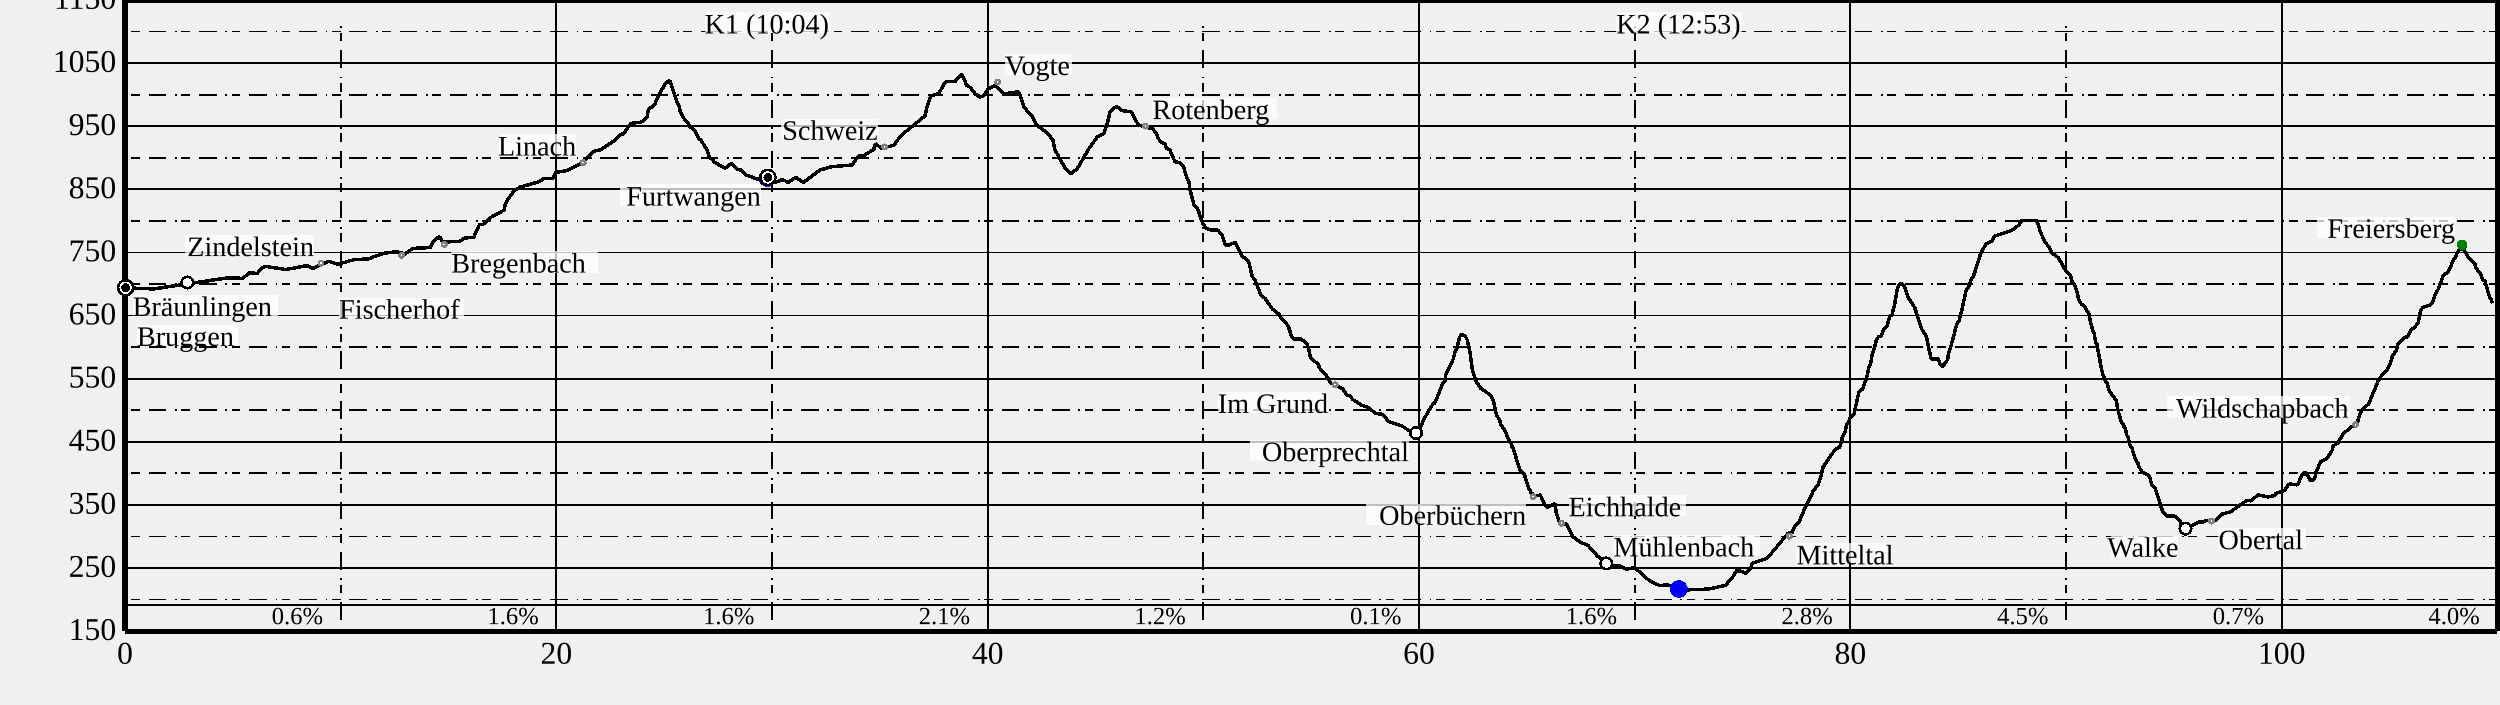
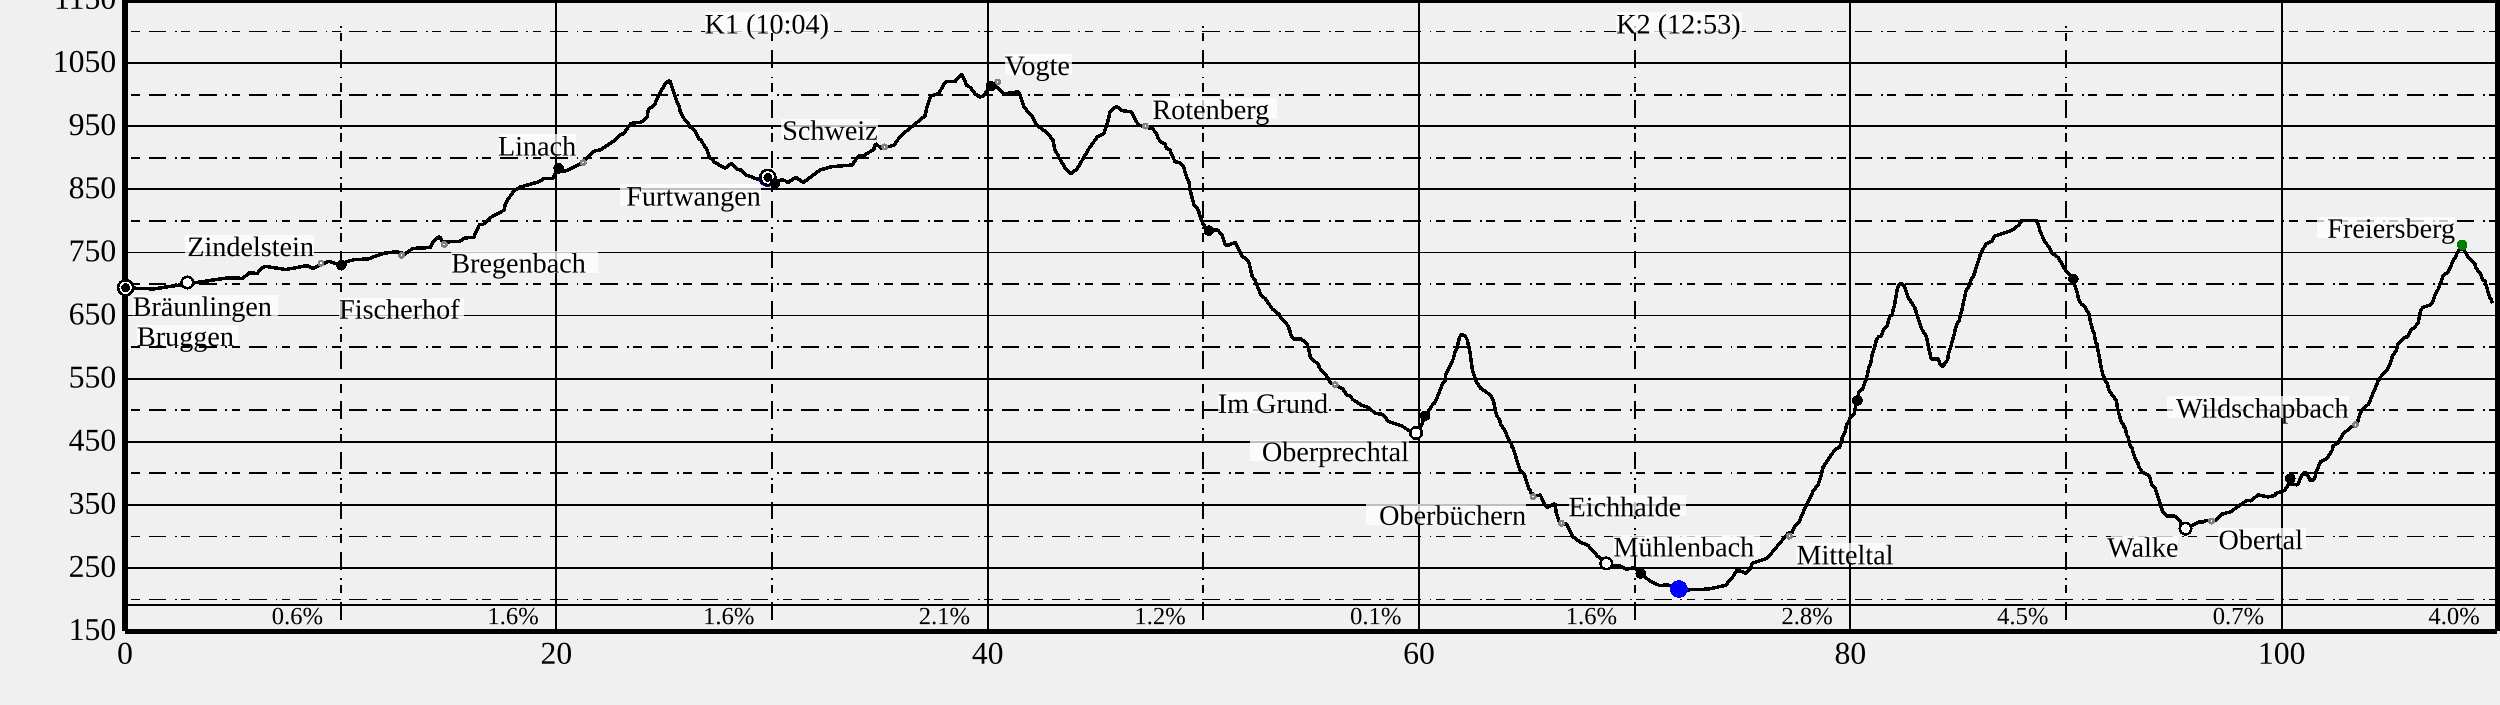
<svg xmlns="http://www.w3.org/2000/svg" height="400" width="1420">
  <g font-size="18" id="world" shape-rendering="crispEdges">
    <g id="BG" />
    <g id="SB" transform="translate(71 360)">
      <text text-anchor="middle" x="0" y="17">
0
</text>
      <text text-anchor="middle" x="245" y="17">
20
</text>
      <text text-anchor="middle" x="490" y="17">
40
</text>
      <text text-anchor="middle" x="735" y="17">
60
</text>
      <text text-anchor="middle" x="980" y="17">
80
</text>
      <text text-anchor="middle" x="1225" y="17">
100
</text>
    </g>
    <g id="SD" transform="translate(71 0)">
      <path d="M0,0 L1347.5,0" stroke="black" stroke-width="3" />
      <path d="M0,0 L0,358.5" stroke="black" stroke-width="3" />
      <path d="M0,358.5 L1347.5,358.5" stroke="black" stroke-width="3" />
      <path d="M1347.5,0 L1347.5,358.5" stroke="black" stroke-width="3" />
      <path d="M0,343.5 L1347.5,343.5" stroke="black" stroke-width="1" />
      <path d="M0,0 L0,358.5" stroke="black" stroke-width="1" />
      <path d="M245,0 L245,358.5" stroke="black" stroke-width="1" />
      <path d="M490,0 L490,358.5" stroke="black" stroke-width="1" />
      <path d="M735,0 L735,358.5" stroke="black" stroke-width="1" />
      <path d="M980,0 L980,358.5" stroke="black" stroke-width="1" />
      <path d="M1225,0 L1225,358.5" stroke="black" stroke-width="1" />
      <path d="M122.5,15 L122.5,358.5" stroke="black" stroke-dasharray="1.0,2.5,5.0,5.0,10.0,5.0" />
      <path d="M367.5,15 L367.5,358.5" stroke="black" stroke-dasharray="1.0,2.5,5.0,5.0,10.0,5.0" />
      <path d="M612.5,15 L612.5,358.5" stroke="black" stroke-dasharray="1.0,2.5,5.0,5.0,10.0,5.0" />
      <path d="M857.5,15 L857.5,358.5" stroke="black" stroke-dasharray="1.0,2.5,5.0,5.0,10.0,5.0" />
      <path d="M1102.5,15 L1102.5,358.5" stroke="black" stroke-dasharray="1.0,2.5,5.0,5.0,10.0,5.0" />
      <path d="M1347.5,15 L1347.5,358.5" stroke="black" stroke-dasharray="1.0,2.5,5.0,5.0,10.0,5.0" />
      <path d="M0,358.5 L1347.5,358.5" stroke="black" stroke-width="1" />
      <path d="M0,322.65 L1347.5,322.65" stroke="black" stroke-width="1" />
      <path d="M0,286.8 L1347.5,286.8" stroke="black" stroke-width="1" />
      <path d="M0,250.95 L1347.5,250.95" stroke="black" stroke-width="1" />
      <path d="M0,215.1 L1347.5,215.1" stroke="black" stroke-width="1" />
      <path d="M0,179.25 L1347.5,179.25" stroke="black" stroke-width="1" />
      <path d="M0,143.4 L1347.5,143.4" stroke="black" stroke-width="1" />
      <path d="M0,107.55 L1347.5,107.55" stroke="black" stroke-width="1" />
      <path d="M0,71.7 L1347.5,71.7" stroke="black" stroke-width="1" />
      <path d="M0,35.85 L1347.5,35.85" stroke="black" stroke-width="1" />
      <path d="M0,0 L1347.5,0" stroke="black" stroke-width="1" />
      <path d="M0,340.575 L1347.5,340.575" stroke="black" stroke-dasharray="1.0,2.5,5.0,5.0,10.0,5.0" />
      <path d="M0,304.725 L1347.5,304.725" stroke="black" stroke-dasharray="1.0,2.5,5.0,5.0,10.0,5.0" />
      <path d="M0,268.875 L1347.5,268.875" stroke="black" stroke-dasharray="1.0,2.5,5.0,5.0,10.0,5.0" />
      <path d="M0,233.025 L1347.5,233.025" stroke="black" stroke-dasharray="1.0,2.5,5.0,5.0,10.0,5.0" />
      <path d="M0,197.175 L1347.5,197.175" stroke="black" stroke-dasharray="1.0,2.5,5.0,5.0,10.0,5.0" />
      <path d="M0,161.325 L1347.5,161.325" stroke="black" stroke-dasharray="1.0,2.5,5.0,5.0,10.0,5.0" />
      <path d="M0,125.475 L1347.5,125.475" stroke="black" stroke-dasharray="1.0,2.5,5.0,5.0,10.0,5.0" />
      <path d="M0,89.625 L1347.5,89.625" stroke="black" stroke-dasharray="1.0,2.5,5.0,5.0,10.0,5.0" />
      <path d="M0,53.775 L1347.5,53.775" stroke="black" stroke-dasharray="1.0,2.5,5.0,5.0,10.0,5.0" />
      <path d="M0,17.925 L1347.5,17.925" stroke="black" stroke-dasharray="1.0,2.5,5.0,5.0,10.0,5.0" />
      <text font-size="14" text-anchor="end" x="112.5" y="354.5">
0.6%
</text>
      <text font-size="14" text-anchor="end" x="235" y="354.5">
1.6%
</text>
      <text font-size="14" text-anchor="end" x="357.5" y="354.5">
1.6%
</text>
      <text font-size="14" text-anchor="end" x="480" y="354.5">
2.1%
</text>
      <text font-size="14" text-anchor="end" x="602.5" y="354.5">
1.2%
</text>
      <text font-size="14" text-anchor="end" x="725" y="354.5">
0.1%
</text>
      <text font-size="14" text-anchor="end" x="847.5" y="354.5">
1.6%
</text>
      <text font-size="14" text-anchor="end" x="970" y="354.5">
2.8%
</text>
      <text font-size="14" text-anchor="end" x="1092.5" y="354.5">
4.5%
</text>
      <text font-size="14" text-anchor="end" x="1215" y="354.5">
0.7%
</text>
      <text font-size="14" text-anchor="end" x="1337.5" y="354.5">
4.0%
</text>
      <path d="M0.0,163.5 L16.2,164.1 L58.5,157.8 L67.0,158.1 L70.4,155.0 L75.1,155.3 L78.1,151.9 L79.8,151.3 L91.5,153.1 L103.3,150.8 L106.9,152.5 L115.5,148.4 L120.9,150.1 L130.0,147.5 L137.9,147.1 L146.9,143.9 L154.4,142.9 L159.0,144.3 L163.4,141.1 L173.4,140.6 L175.2,136.9 L177.9,134.6 L178.9,134.8 L180.2,137.1 L183.1,137.4 L190.3,137.0 L193.1,135.1 L198.0,134.9 L201.3,127.6 L203.3,127.5 L208.7,122.8 L215.3,119.4 L216.0,116.0 L216.8,114.3 L220.9,108.5 L224.3,106.3 L235.1,103.2 L238.0,101.4 L243.0,101.5 L244.5,98.0 L251.0,96.9 L259.0,92.8 L266.5,85.9 L270.3,85.0 L278.2,79.7 L280.9,76.7 L283.2,75.9 L287.3,70.1 L293.5,69.3 L296.6,66.2 L297.2,62.4 L300.9,59.2 L303.4,53.5 L307.3,46.8 L308.4,46.1 L309.6,46.1 L313.8,58.8 L314.6,59.7 L315.3,63.0 L317.1,66.8 L320.5,70.9 L320.9,72.1 L323.3,73.6 L326.1,79.3 L326.9,79.3 L330.2,84.5 L332.2,89.6 L333.7,90.4 L334.5,91.9 L340.2,95.3 L341.5,95.3 L344.3,92.8 L347.3,95.9 L349.8,96.6 L352.6,99.3 L358.6,101.5 L362.0,102.2 L365.1,101.5 L369.2,103.7 L373.4,101.9 L376.7,103.6 L381.0,100.8 L385.3,103.6 L394.9,96.5 L401.2,94.7 L413.0,93.7 L416.5,88.7 L419.2,88.6 L425.3,84.8 L426.3,81.6 L429.8,84.3 L436.8,82.5 L440.4,77.3 L454.4,65.8 L455.7,60.0 L457.6,54.7 L462.4,52.9 L465.1,47.8 L466.6,46.3 L471.4,46.4 L473.9,43.2 L475.4,42.3 L478.1,48.5 L480.2,49.7 L482.8,53.2 L485.2,55.1 L487.7,54.5 L490.3,50.5 L493.5,48.8 L494.5,48.8 L499.4,53.3 L507.2,52.2 L508.0,53.0 L510.8,61.1 L515.1,65.8 L517.6,70.8 L523.8,75.5 L527.0,79.4 L528.3,85.5 L530.2,88.4 L530.5,89.7 L534.8,96.6 L537.4,98.6 L540.8,95.9 L547.4,84.6 L552.2,77.8 L556.1,75.7 L558.8,66.9 L559.3,63.7 L562.5,60.9 L563.5,60.6 L566.0,62.8 L571.5,63.5 L575.6,71.0 L583.8,73.2 L585.9,76.1 L586.9,78.8 L589.2,81.2 L590.7,81.6 L591.5,84.2 L593.4,85.0 L596.4,91.9 L599.5,92.5 L600.7,94.3 L601.1,94.0 L602.8,100.1 L604.4,103.6 L604.9,107.8 L607.2,116.4 L609.6,119.2 L611.0,124.1 L612.4,127.2 L614.1,129.5 L616.7,130.7 L620.6,130.6 L623.1,133.4 L625.0,139.0 L625.7,139.7 L630.7,137.6 L634.2,145.2 L637.6,147.7 L638.5,149.7 L640.3,157.1 L641.8,159.0 L645.0,167.2 L647.7,169.7 L651.7,175.5 L655.6,178.6 L657.0,181.3 L659.4,183.3 L660.8,185.5 L662.6,191.0 L663.5,192.4 L667.8,192.5 L671.0,194.7 L672.3,197.8 L673.1,202.3 L673.5,203.1 L678.0,207.3 L678.4,208.9 L682.2,213.0 L684.9,217.6 L691.7,221.0 L694.1,224.4 L696.0,224.9 L697.2,226.8 L702.6,230.3 L706.5,231.5 L709.9,234.7 L714.5,235.4 L717.7,239.5 L725.4,242.0 L730.5,245.4 L734.6,244.6 L735.7,243.3 L737.5,238.7 L740.1,234.0 L742.7,229.8 L744.0,228.8 L748.3,218.2 L749.7,216.4 L750.2,212.9 L754.5,203.8 L755.8,198.6 L756.3,198.6 L758.0,191.5 L759.3,189.9 L761.4,191.1 L762.4,193.1 L763.9,199.6 L765.2,209.5 L767.1,216.1 L769.9,220.4 L775.6,224.4 L777.2,227.5 L778.7,234.6 L779.5,236.7 L780.7,238.2 L781.5,241.2 L783.9,244.7 L785.3,248.6 L787.5,252.0 L787.9,254.0 L788.5,254.7 L792.3,267.1 L794.7,269.1 L797.5,277.9 L798.2,278.7 L798.4,279.9 L801.3,281.7 L803.9,281.1 L806.4,286.8 L807.8,288.3 L812.1,286.1 L813.0,291.4 L814.9,296.8 L818.8,297.8 L822.3,304.7 L826.3,307.8 L831.0,309.8 L836.5,316.0 L844.3,321.1 L849.6,321.6 L852.8,323.3 L857.5,322.4 L865.7,329.7 L871.9,332.7 L875.9,332.1 L885.4,335.1 L899.5,334.6 L909.0,332.5 L912.8,328.3 L915.7,323.8 L920.8,325.6 L923.4,322.5 L924.1,320.3 L924.7,319.8 L932.7,317.2 L944.6,302.9 L946.9,302.6 L948.3,299.0 L951.0,296.1 L954.6,287.8 L958.2,280.9 L958.6,278.9 L961.4,275.9 L963.2,270.9 L964.5,265.3 L971.1,255.6 L973.9,253.9 L975.1,250.4 L975.3,248.8 L977.2,245.0 L977.8,241.1 L979.1,239.9 L979.7,237.4 L982.1,235.2 L984.8,222.8 L987.0,220.9 L989.2,214.7 L990.5,208.8 L991.5,206.9 L992.2,202.2 L994.1,196.0 L994.8,192.7 L996.5,190.8 L997.1,191.2 L998.3,189.2 L998.6,187.7 L1000.8,185.0 L1002.6,179.4 L1003.8,179.0 L1004.3,176.0 L1004.9,174.3 L1006.6,164.4 L1007.8,161.3 L1009.3,161.3 L1011.0,163.2 L1012.8,168.8 L1016.6,174.8 L1020.4,186.7 L1023.1,190.9 L1025.7,203.1 L1026.0,203.9 L1030.1,204.0 L1030.9,206.6 L1032.5,208.2 L1035.2,204.3 L1035.8,200.8 L1037.3,196.0 L1039.4,188.3 L1039.6,186.8 L1041.0,182.7 L1042.0,182.1 L1042.2,179.6 L1043.2,176.6 L1045.8,164.7 L1046.9,163.7 L1048.7,158.3 L1050.0,156.7 L1054.1,143.7 L1055.4,141.5 L1057.0,138.7 L1060.5,136.9 L1061.9,134.2 L1071.5,131.0 L1075.9,127.6 L1077.3,125.3 L1085.8,125.3 L1087.0,128.3 L1087.6,130.9 L1090.5,137.5 L1092.5,139.8 L1094.7,143.9 L1098.1,146.3 L1102.6,154.2 L1104.9,156.1 L1106.1,160.6 L1106.9,160.8 L1108.4,164.5 L1109.9,170.8 L1111.5,173.1 L1112.7,173.5 L1115.5,178.3 L1116.6,183.7 L1118.0,188.8 L1118.4,188.8 L1119.4,194.8 L1119.9,194.8 L1122.7,209.9 L1123.6,213.5 L1123.9,213.5 L1125.3,217.4 L1125.8,217.4 L1126.9,221.8 L1130.8,227.1 L1131.3,228.7 L1131.7,231.7 L1133.8,239.5 L1135.2,241.0 L1135.4,242.6 L1136.2,243.3 L1137.0,247.1 L1137.8,248.6 L1138.9,253.0 L1140.0,254.6 L1140.9,257.9 L1142.6,262.2 L1143.1,262.2 L1143.8,264.8 L1145.6,268.1 L1149.8,270.3 L1151.4,275.8 L1153.2,277.5 L1157.3,290.3 L1160.1,293.2 L1164.1,293.1 L1167.0,295.5 L1168.3,298.5 L1171.1,299.9 L1178.4,296.2 L1179.8,296.9 L1182.0,295.7 L1187.5,295.5 L1190.9,292.1 L1195.9,290.7 L1205.2,284.2 L1207.6,284.5 L1211.5,281.1 L1217.3,282.2 L1221.1,281.5 L1221.6,280.3 L1226.6,278.6 L1229.1,274.9 L1233.7,275.4 L1234.4,274.8 L1236.3,270.1 L1238.1,268.4 L1238.6,268.2 L1241.2,272.8 L1243.0,272.5 L1244.0,271.1 L1244.3,268.4 L1247.3,262.0 L1250.4,260.8 L1253.7,255.7 L1254.3,253.1 L1256.7,251.9 L1260.2,246.1 L1268.2,239.6 L1268.8,236.9 L1270.8,232.4 L1274.4,229.5 L1279.6,216.8 L1282.2,212.5 L1285.0,209.7 L1287.0,205.5 L1288.0,201.9 L1290.2,199.0 L1290.9,195.7 L1295.2,191.5 L1296.5,191.4 L1299.0,186.6 L1300.0,186.6 L1302.6,183.1 L1303.9,176.4 L1305.1,174.6 L1309.4,173.3 L1310.9,171.3 L1312.4,166.6 L1314.1,163.9 L1316.7,156.5 L1319.6,154.4 L1323.1,146.5 L1323.6,146.5 L1324.6,143.8 L1326.8,140.6 L1327.8,140.8 L1330.7,145.7 L1334.6,149.6 L1335.4,152.2 L1337.8,155.5 L1339.3,158.9 L1340.4,159.5 L1343.2,169.2 L1343.6,169.2 L1344.7,172.4" fill="transparent" id="track" stroke="black" stroke-linejoin="miter" stroke-miterlimit="1" stroke-width="2" />
      <g>
        <g>
-           <circle cx="882.614" cy="334.588" fill="Blue" id="0/wp" r="5" />
+           <circle cx="882.614" cy="334.588" fill="Blue" id="10/wp" r="5" />
        </g>
        <g transform="translate(882.614 334.588)">
          <rect fill="white" fill-opacity="0.75" height="12" id="label-bg" width="71.221" x="-35.611" y="-327.588" />
-           <text font-size="16.0" id="0/wp/text" text-anchor="start" x="-35.611" y="-315.588">
+           <text font-size="16.0" id="10/wp/text" text-anchor="start" x="-35.611" y="-315.588">
K2 (12:53)
</text>
        </g>
        <g>
-           <circle cx="364.819" cy="101.169" fill="Blue" id="1/wp" r="5" />
+           <circle cx="364.819" cy="101.169" fill="Blue" id="11/wp" r="5" />
        </g>
        <g transform="translate(364.8191 101.1687)">
          <rect fill="white" fill-opacity="0.75" height="12" id="label-bg" width="71.221" x="-35.611" y="-94.169" />
-           <text font-size="16.0" id="1/wp/text" text-anchor="start" x="-35.611" y="-82.169">
+           <text font-size="16.0" id="11/wp/text" text-anchor="start" x="-35.611" y="-82.169">
K1 (10:04)
</text>
        </g>
        <g>
-           <circle cx="882.614" cy="334.588" fill="Blue" id="2/wp" r="5" />
-         </g>
-         <g>
-           <circle cx="364.819" cy="101.169" fill="Blue" id="3/wp" r="5" />
-         </g>
-         <g>
-           <circle cx="365.137" cy="100.774" fill="Black" id="4/wp" r="5" />
-           <circle cx="365.137" cy="100.774" fill="white" id="4/wp-little-white" r="3.5" />
-           <circle cx="365.137" cy="100.774" fill="black" id="4/wp-little-white" r="2.5" />
+           <circle cx="882.614" cy="334.588" fill="Blue" id="12/wp" r="5" />
+         </g>
+         <g>
+           <circle cx="364.819" cy="101.169" fill="Blue" id="13/wp" r="5" />
+         </g>
+         <g>
+           <circle cx="365.137" cy="100.774" fill="Black" id="14/wp" r="5" />
+           <circle cx="365.137" cy="100.774" fill="white" id="14/wp-little-white" r="3.5" />
+           <circle cx="365.137" cy="100.774" fill="black" id="14/wp-little-white" r="2.5" />
        </g>
        <g transform="translate(365.1373 100.7743)">
          <rect fill="white" fill-opacity="0.75" height="12" id="label-bg" width="80.032" x="-84.032" y="4" />
-           <text font-size="16.0" id="4/wp/text" text-anchor="end" x="-4.000" y="16.000">
+           <text font-size="16.0" id="14/wp/text" text-anchor="end" x="-4.000" y="16.000">
Furtwangen
</text>
        </g>
        <g>
-           <circle cx="1327.479" cy="139.062" fill="Green" id="5/wp" r="3" />
+           <circle cx="1327.479" cy="139.062" fill="Green" id="15/wp" r="3" />
        </g>
        <g transform="translate(1327.479 139.0621)">
          <rect fill="white" fill-opacity="0.75" height="12" id="label-bg" width="78.611" x="-82.611" y="-16" />
-           <text font-size="16.0" id="5/wp/text" text-anchor="end" x="-4.000" y="-4.000">
+           <text font-size="16.0" id="15/wp/text" text-anchor="end" x="-4.000" y="-4.000">
Freiersberg
</text>
        </g>
        <g>
-           <circle cx="0.343" cy="163.44" fill="Black" id="7/wp" r="5" />
-           <circle cx="0.343" cy="163.44" fill="white" id="7/wp-little-white" r="3.5" />
-           <circle cx="0.343" cy="163.44" fill="black" id="7/wp-little-white" r="2.5" />
+           <circle cx="0.343" cy="163.44" fill="Black" id="17/wp" r="5" />
+           <circle cx="0.343" cy="163.44" fill="white" id="17/wp-little-white" r="3.5" />
+           <circle cx="0.343" cy="163.44" fill="black" id="17/wp-little-white" r="2.5" />
        </g>
        <g transform="translate(0.3425899 163.4401)">
          <rect fill="white" fill-opacity="0.75" height="12" id="label-bg" width="82.305" x="4" y="4" />
-           <text font-size="16.0" id="7/wp/text" text-anchor="start" x="4.000" y="16.000">
+           <text font-size="16.0" id="17/wp/text" text-anchor="start" x="4.000" y="16.000">
Bräunlingen
</text>
        </g>
        <g>
-           <circle cx="841.407" cy="320.033" fill="Black" id="9/wp" r="4" />
-           <circle cx="841.407" cy="320.033" fill="white" id="9/wp-little-white" r="2.5" />
+           <circle cx="841.407" cy="320.033" fill="Black" id="19/wp" r="4" />
+           <circle cx="841.407" cy="320.033" fill="white" id="19/wp-little-white" r="2.5" />
        </g>
        <g transform="translate(841.4073 320.0329)">
          <rect fill="white" fill-opacity="0.75" height="12" id="label-bg" width="83.347" x="4" y="-16" />
-           <text font-size="16.0" id="9/wp/text" text-anchor="start" x="4.000" y="-4.000">
+           <text font-size="16.0" id="19/wp/text" text-anchor="start" x="4.000" y="-4.000">
Mühlenbach
</text>
        </g>
        <g>
-           <circle cx="733.27" cy="245.931" fill="Black" id="11/wp" r="4" />
-           <circle cx="733.27" cy="245.931" fill="white" id="11/wp-little-white" r="2.5" />
+           <circle cx="733.27" cy="245.931" fill="Black" id="21/wp" r="4" />
+           <circle cx="733.27" cy="245.931" fill="white" id="21/wp-little-white" r="2.5" />
        </g>
        <g transform="translate(733.2697 245.931)">
          <rect fill="white" fill-opacity="0.75" height="12" id="label-bg" width="90.453" x="-94.453" y="4" />
-           <text font-size="16.0" id="11/wp/text" text-anchor="end" x="-4.000" y="16.000">
+           <text font-size="16.0" id="21/wp/text" text-anchor="end" x="-4.000" y="16.000">
Oberprechtal
</text>
        </g>
        <g>
-           <circle cx="1170.372" cy="300.244" fill="Black" id="12/wp" r="4" />
-           <circle cx="1170.372" cy="300.244" fill="white" id="12/wp-little-white" r="2.5" />
+           <circle cx="1170.372" cy="300.244" fill="Black" id="22/wp" r="4" />
+           <circle cx="1170.372" cy="300.244" fill="white" id="22/wp-little-white" r="2.5" />
        </g>
        <g transform="translate(1170.372 300.2437)">
          <rect fill="white" fill-opacity="0.75" height="12" id="label-bg" width="38.347" x="-42.347" y="4" />
-           <text font-size="16.0" id="12/wp/text" text-anchor="end" x="-4.000" y="16.000">
+           <text font-size="16.0" id="22/wp/text" text-anchor="end" x="-4.000" y="16.000">
Walke
</text>
        </g>
        <g>
-           <circle cx="35.414" cy="160.465" fill="Black" id="13/wp" r="4" />
-           <circle cx="35.414" cy="160.465" fill="white" id="13/wp-little-white" r="2.5" />
+           <circle cx="35.414" cy="160.465" fill="Black" id="23/wp" r="4" />
+           <circle cx="35.414" cy="160.465" fill="white" id="23/wp-little-white" r="2.5" />
        </g>
        <g transform="translate(35.41362 160.4646)">
          <rect fill="white" fill-opacity="0.75" height="12" id="label-bg" width="57.295" x="-28.647" y="24" />
-           <text font-size="16.0" id="13/wp/text" text-anchor="start" x="-28.647" y="36.000">
+           <text font-size="16.0" id="23/wp/text" text-anchor="start" x="-28.647" y="36.000">
Bruggen
</text>
        </g>
        <g>
-           <circle cx="579.558" cy="71.628" fill="Gray" id="15/wp" r="2" />
-           <circle cx="579.558" cy="71.628" fill="white" id="15/wp-little-white" r="0.5" />
+           <circle cx="579.558" cy="71.628" fill="Gray" id="25/wp" r="2" />
+           <circle cx="579.558" cy="71.628" fill="white" id="25/wp-little-white" r="0.5" />
        </g>
        <g transform="translate(579.5583 71.6283)">
          <rect fill="white" fill-opacity="0.75" height="12" id="label-bg" width="71.032" x="4" y="-16" />
-           <text font-size="16.0" id="15/wp/text" text-anchor="start" x="4.000" y="-4.000">
+           <text font-size="16.0" id="25/wp/text" text-anchor="start" x="4.000" y="-4.000">
Rotenberg
</text>
        </g>
        <g>
-           <circle cx="495.663" cy="46.605" fill="Gray" id="16/wp" r="2" />
-           <circle cx="495.663" cy="46.605" fill="white" id="16/wp-little-white" r="0.5" />
+           <circle cx="495.663" cy="46.605" fill="Gray" id="26/wp" r="2" />
+           <circle cx="495.663" cy="46.605" fill="white" id="26/wp-little-white" r="0.5" />
        </g>
        <g transform="translate(495.663 46.605)">
          <rect fill="white" fill-opacity="0.75" height="12" id="label-bg" width="38.347" x="4" y="-16" />
-           <text font-size="16.0" id="16/wp/text" text-anchor="start" x="4.000" y="-4.000">
+           <text font-size="16.0" id="26/wp/text" text-anchor="start" x="4.000" y="-4.000">
Vogte
</text>
        </g>
        <g>
-           <circle cx="687.356" cy="218.542" fill="Gray" id="17/wp" r="2" />
-           <circle cx="687.356" cy="218.542" fill="white" id="17/wp-little-white" r="0.5" />
+           <circle cx="687.356" cy="218.542" fill="Gray" id="27/wp" r="2" />
+           <circle cx="687.356" cy="218.542" fill="white" id="27/wp-little-white" r="0.5" />
        </g>
        <g transform="translate(687.3558 218.5416)">
          <rect fill="white" fill-opacity="0.75" height="12" id="label-bg" width="62.505" x="-66.505" y="4" />
-           <text font-size="16.0" id="17/wp/text" text-anchor="end" x="-4.000" y="16.000">
+           <text font-size="16.0" id="27/wp/text" text-anchor="end" x="-4.000" y="16.000">
Im Grund
</text>
        </g>
        <g>
-           <circle cx="815.926" cy="297.232" fill="Gray" id="18/wp" r="2" />
-           <circle cx="815.926" cy="297.232" fill="white" id="18/wp-little-white" r="0.5" />
+           <circle cx="815.926" cy="297.232" fill="Gray" id="28/wp" r="2" />
+           <circle cx="815.926" cy="297.232" fill="white" id="28/wp-little-white" r="0.5" />
        </g>
        <g transform="translate(815.9262 297.2323)">
          <rect fill="white" fill-opacity="0.75" height="12" id="label-bg" width="66.674" x="4" y="-16" />
-           <text font-size="16.0" id="18/wp/text" text-anchor="start" x="4.000" y="-4.000">
+           <text font-size="16.0" id="28/wp/text" text-anchor="start" x="4.000" y="-4.000">
Eichhalde
</text>
        </g>
        <g>
-           <circle cx="799.857" cy="282.104" fill="Gray" id="19/wp" r="2" />
-           <circle cx="799.857" cy="282.104" fill="white" id="19/wp-little-white" r="0.5" />
+           <circle cx="799.857" cy="282.104" fill="Gray" id="29/wp" r="2" />
+           <circle cx="799.857" cy="282.104" fill="white" id="29/wp-little-white" r="0.5" />
        </g>
        <g transform="translate(799.8573 282.1037)">
          <rect fill="white" fill-opacity="0.75" height="12" id="label-bg" width="91.211" x="-95.211" y="4" />
-           <text font-size="16.0" id="19/wp/text" text-anchor="end" x="-4.000" y="16.000">
+           <text font-size="16.0" id="29/wp/text" text-anchor="end" x="-4.000" y="16.000">
Oberbüchern
</text>
        </g>
        <g>
-           <circle cx="945.398" cy="304.546" fill="Gray" id="22/wp" r="2" />
-           <circle cx="945.398" cy="304.546" fill="white" id="22/wp-little-white" r="0.5" />
+           <circle cx="945.398" cy="304.546" fill="Gray" id="32/wp" r="2" />
+           <circle cx="945.398" cy="304.546" fill="white" id="32/wp-little-white" r="0.5" />
        </g>
        <g transform="translate(945.3981 304.5457)">
          <rect fill="white" fill-opacity="0.75" height="12" id="label-bg" width="51.516" x="4" y="4" />
-           <text font-size="16.0" id="22/wp/text" text-anchor="start" x="4.000" y="16.000">
+           <text font-size="16.0" id="32/wp/text" text-anchor="start" x="4.000" y="16.000">
Mitteltal
</text>
        </g>
        <g>
-           <circle cx="260.249" cy="92.35" fill="Gray" id="23/wp" r="2" />
-           <circle cx="260.249" cy="92.35" fill="white" id="23/wp-little-white" r="0.5" />
+           <circle cx="260.249" cy="92.35" fill="Gray" id="33/wp" r="2" />
+           <circle cx="260.249" cy="92.35" fill="white" id="33/wp-little-white" r="0.5" />
        </g>
        <g transform="translate(260.2489 92.3496)">
          <rect fill="white" fill-opacity="0.75" height="12" id="label-bg" width="43.558" x="-47.558" y="-16" />
-           <text font-size="16.0" id="23/wp/text" text-anchor="end" x="-4.000" y="-4.000">
+           <text font-size="16.0" id="33/wp/text" text-anchor="end" x="-4.000" y="-4.000">
Linach
</text>
        </g>
        <g>
-           <circle cx="431.515" cy="83.423" fill="Gray" id="24/wp" r="2" />
-           <circle cx="431.515" cy="83.423" fill="white" id="24/wp-little-white" r="0.5" />
+           <circle cx="431.515" cy="83.423" fill="Gray" id="34/wp" r="2" />
+           <circle cx="431.515" cy="83.423" fill="white" id="34/wp-little-white" r="0.5" />
        </g>
        <g transform="translate(431.5154 83.42295)">
          <rect fill="white" fill-opacity="0.75" height="12" id="label-bg" width="54.832" x="-58.832" y="-16" />
-           <text font-size="16.0" id="24/wp/text" text-anchor="end" x="-4.000" y="-4.000">
+           <text font-size="16.0" id="34/wp/text" text-anchor="end" x="-4.000" y="-4.000">
Schweiz
</text>
        </g>
        <g>
-           <circle cx="1185.099" cy="295.942" fill="Gray" id="25/wp" r="2" />
-           <circle cx="1185.099" cy="295.942" fill="white" id="25/wp-little-white" r="0.5" />
+           <circle cx="1185.099" cy="295.942" fill="Gray" id="35/wp" r="2" />
+           <circle cx="1185.099" cy="295.942" fill="white" id="35/wp-little-white" r="0.5" />
        </g>
        <g transform="translate(1185.099 295.9417)">
          <rect fill="white" fill-opacity="0.75" height="12" id="label-bg" width="49.716" x="4" y="4" />
-           <text font-size="16.0" id="25/wp/text" text-anchor="start" x="4.000" y="16.000">
+           <text font-size="16.0" id="35/wp/text" text-anchor="start" x="4.000" y="16.000">
Obertal
</text>
        </g>
        <g>
-           <circle cx="157.13" cy="145.013" fill="Gray" id="26/wp" r="2" />
-           <circle cx="157.13" cy="145.013" fill="white" id="26/wp-little-white" r="0.5" />
+           <circle cx="157.13" cy="145.013" fill="Gray" id="36/wp" r="2" />
+           <circle cx="157.13" cy="145.013" fill="white" id="36/wp-little-white" r="0.5" />
        </g>
        <g transform="translate(157.13 145.0132)">
          <rect fill="white" fill-opacity="0.75" height="12" id="label-bg" width="71.032" x="-35.516" y="24" />
-           <text font-size="16.0" id="26/wp/text" text-anchor="start" x="-35.516" y="36.000">
+           <text font-size="16.0" id="36/wp/text" text-anchor="start" x="-35.516" y="36.000">
Fischerhof
</text>
        </g>
        <g>
-           <circle cx="181.326" cy="138.811" fill="Gray" id="27/wp" r="2" />
-           <circle cx="181.326" cy="138.811" fill="white" id="27/wp-little-white" r="0.5" />
+           <circle cx="181.326" cy="138.811" fill="Gray" id="37/wp" r="2" />
+           <circle cx="181.326" cy="138.811" fill="white" id="37/wp-little-white" r="0.5" />
        </g>
        <g transform="translate(181.326 138.8112)">
          <rect fill="white" fill-opacity="0.75" height="12" id="label-bg" width="83.347" x="4" y="4" />
-           <text font-size="16.0" id="27/wp/text" text-anchor="start" x="4.000" y="16.000">
+           <text font-size="16.0" id="37/wp/text" text-anchor="start" x="4.000" y="16.000">
Bregenbach
</text>
        </g>
        <g>
-           <circle cx="1266.951" cy="241.199" fill="Gray" id="29/wp" r="2" />
-           <circle cx="1266.951" cy="241.199" fill="white" id="29/wp-little-white" r="0.5" />
+           <circle cx="1266.951" cy="241.199" fill="Gray" id="39/wp" r="2" />
+           <circle cx="1266.951" cy="241.199" fill="white" id="39/wp-little-white" r="0.5" />
        </g>
        <g transform="translate(1266.951 241.1988)">
          <rect fill="white" fill-opacity="0.75" height="12" id="label-bg" width="102.958" x="-106.958" y="-16" />
-           <text font-size="16.0" id="29/wp/text" text-anchor="end" x="-4.000" y="-4.000">
+           <text font-size="16.0" id="39/wp/text" text-anchor="end" x="-4.000" y="-4.000">
Wildschapbach
</text>
        </g>
        <g>
-           <circle cx="111.337" cy="149.459" fill="Gray" id="30/wp" r="2" />
-           <circle cx="111.337" cy="149.459" fill="white" id="30/wp-little-white" r="0.5" />
+           <circle cx="111.337" cy="149.459" fill="Gray" id="40/wp" r="2" />
+           <circle cx="111.337" cy="149.459" fill="white" id="40/wp-little-white" r="0.5" />
        </g>
        <g transform="translate(111.3373 149.4586)">
          <rect fill="white" fill-opacity="0.75" height="12" id="label-bg" width="73.305" x="-77.305" y="-16" />
-           <text font-size="16.0" id="30/wp/text" text-anchor="end" x="-4.000" y="-4.000">
+           <text font-size="16.0" id="40/wp/text" text-anchor="end" x="-4.000" y="-4.000">
Zindelstein
</text>
+         </g>
+         <g>
+           <circle cx="491.821" cy="48.935" fill="Black" id="0/wp" r="3" />
+         </g>
+         <g>
+           <circle cx="615.587" cy="131.032" fill="Black" id="1/wp" r="3" />
+         </g>
+         <g>
+           <circle cx="738.438" cy="236.18" fill="Black" id="2/wp" r="3" />
+         </g>
+         <g>
+           <circle cx="860.957" cy="325.733" fill="Black" id="3/wp" r="3" />
+         </g>
+         <g>
+           <circle cx="983.987" cy="227.468" fill="Black" id="4/wp" r="3" />
+         </g>
+         <g>
+           <circle cx="369.182" cy="104.216" fill="Black" id="5/wp" r="3" />
+         </g>
+         <g>
+           <circle cx="1106.638" cy="158.349" fill="Black" id="6/wp" r="3" />
+         </g>
+         <g>
+           <circle cx="246.288" cy="95.469" fill="Black" id="7/wp" r="3" />
+         </g>
+         <g>
+           <circle cx="1229.882" cy="271.779" fill="Black" id="8/wp" r="3" />
+         </g>
+         <g>
+           <circle cx="122.874" cy="150.678" fill="Black" id="9/wp" r="3" />
        </g>
      </g>
    </g>
    <g id="SL" transform="translate(0 0)">
      <text text-anchor="end" x="66" y="363.5">
150
</text>
      <text text-anchor="end" x="66" y="327.65">
250
</text>
      <text text-anchor="end" x="66" y="291.8">
350
</text>
      <text text-anchor="end" x="66" y="255.95">
450
</text>
      <text text-anchor="end" x="66" y="220.1">
550
</text>
      <text text-anchor="end" x="66" y="184.25">
650
</text>
      <text text-anchor="end" x="66" y="148.4">
750
</text>
      <text text-anchor="end" x="66" y="112.55">
850
</text>
      <text text-anchor="end" x="66" y="76.7">
950
</text>
      <text text-anchor="end" x="66" y="40.85">
1050
</text>
      <text text-anchor="end" x="66" y="5">
1150
</text>
    </g>
  </g>
</svg>
